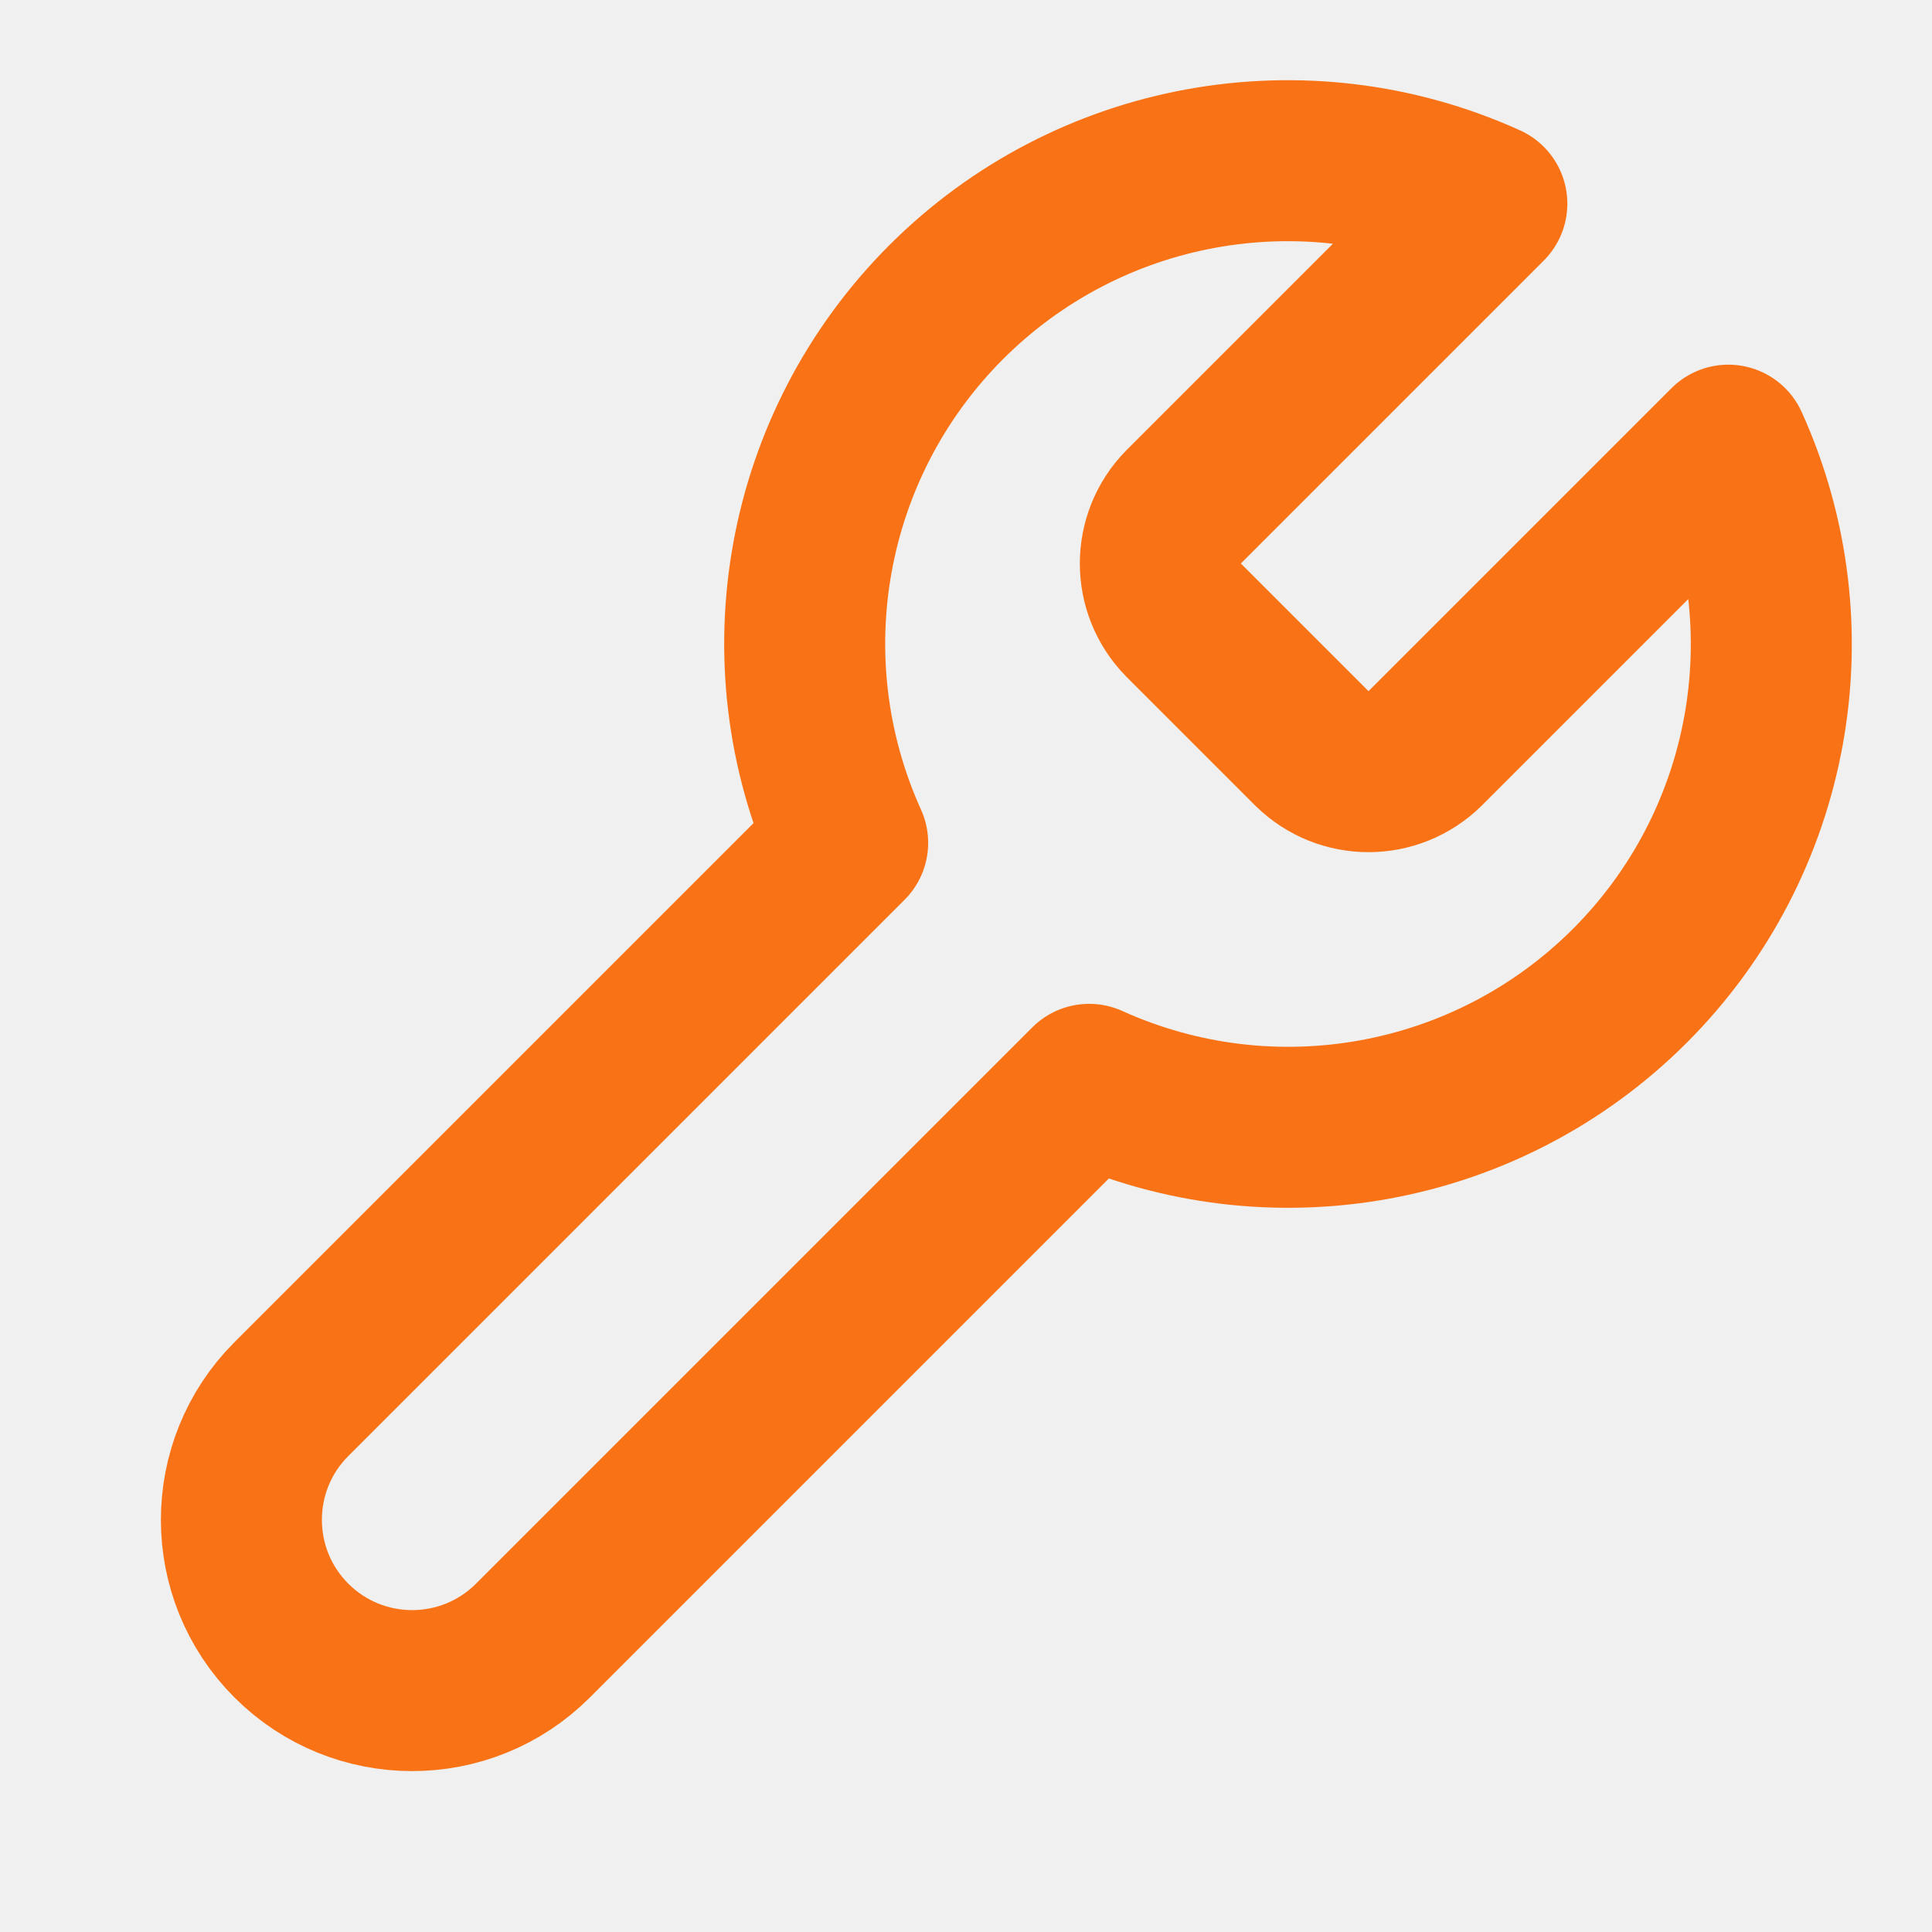
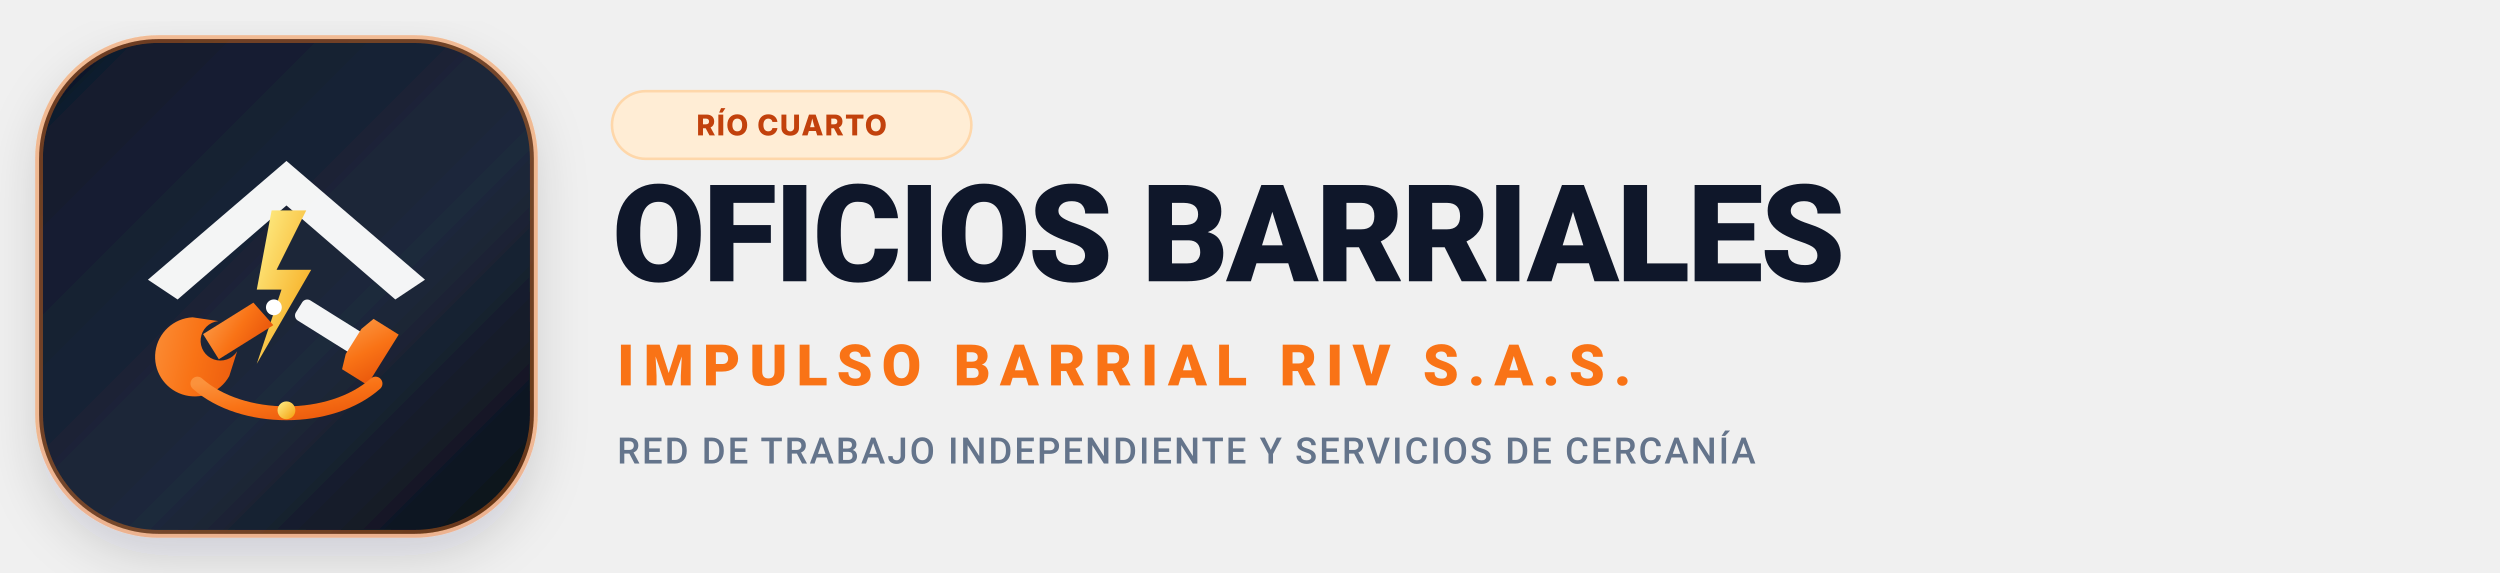
- <svg xmlns="http://www.w3.org/2000/svg" viewBox="0 0 24 24" fill="none" stroke="#f97316" stroke-width="2" stroke-linecap="round" stroke-linejoin="round">
-   <path d="M14.7 6.3a1 1 0 0 0 0 1.4l1.6 1.6a1 1 0 0 0 1.4 0l3.77-3.77a6 6 0 0 1-7.94 7.94l-6.91 6.91a2.12 2.12 0 0 1-3-3l6.91-6.91a6 6 0 0 1 7.94-7.94l-3.76 3.76z" />
+ <svg xmlns="http://www.w3.org/2000/svg" viewBox="0 0 960 220" width="100%" height="100%">
+   <defs>
+     <linearGradient id="bgGradFull" x1="0%" y1="0%" x2="100%" y2="100%">
+       <stop offset="0%" stop-color="#0f172a" />
+       <stop offset="60%" stop-color="#1e293b" />
+       <stop offset="100%" stop-color="#090d16" />
+     </linearGradient>
+     <linearGradient id="orangeImpulseFull" x1="0%" y1="0%" x2="100%" y2="100%">
+       <stop offset="0%" stop-color="#fb923c" />
+       <stop offset="50%" stop-color="#f97316" />
+       <stop offset="100%" stop-color="#ea580c" />
+     </linearGradient>
+     <linearGradient id="amberGlowFull" x1="0%" y1="0%" x2="100%" y2="100%">
+       <stop offset="0%" stop-color="#fef08a" />
+       <stop offset="100%" stop-color="#f59e0b" />
+     </linearGradient>
+     <filter id="shadowFull" x="-10%" y="-10%" width="130%" height="130%">
+       <feDropShadow dx="0" dy="8" stdDeviation="10" flood-color="#0f172a" flood-opacity="0.15" />
+     </filter>
+   </defs>
+   <g transform="translate(15, 15)">
+     <rect x="0" y="0" width="190" height="190" rx="46" fill="url(#bgGradFull)" stroke="#f97316" stroke-width="3" stroke-opacity="0.4" filter="url(#shadowFull)" />
+     <g transform="translate(95, 100) scale(0.38)">
+       <path d="M-140 -20 L0 -140 L140 -20 L110 0 L0 -95 L-110 0 Z" fill="#ffffff" opacity="0.95" />
+       <path d="M-15 -90 L20 -90 L-10 -30 L25 -30 L-30 65 L-5 -10 L-30 -10 Z" fill="url(#amberGlowFull)" />
+       <g transform="rotate(-32)">
+         <path d="M-90 -15 L-30 -15 L-25 15 L-90 15 Z" fill="url(#orangeImpulseFull)" />
+         <path d="M-90 -35 A 40 40 0 1 0 -90 35 L-70 18 A 20 20 0 1 1 -70 -18 Z" fill="url(#orangeImpulseFull)" />
+         <circle cx="-15" cy="0" r="8" fill="#ffffff" />
+       </g>
+       <g transform="rotate(32)">
+         <rect x="15" y="-12" width="80" height="24" rx="6" fill="#ffffff" opacity="0.95" />
+         <path d="M85 -30 L115 -30 L115 30 L85 30 L80 15 L80 -15 Z" fill="url(#orangeImpulseFull)" />
+       </g>
+       <path d="M-90 85 C -45 125, 45 125, 90 85" fill="none" stroke="url(#orangeImpulseFull)" stroke-width="14" stroke-linecap="round" />
+       <circle cx="0" cy="112" r="9" fill="url(#amberGlowFull)" />
+     </g>
+   </g>
+   <g transform="translate(235, 30)">
+     <g transform="translate(0, 5)">
+       <rect x="0" y="0" width="138" height="26" rx="13" fill="#ffedd5" stroke="#fed7aa" stroke-width="1" />
+       <text x="69" y="17" font-family="system-ui, -apple-system, sans-serif" font-size="11" font-weight="800" fill="#c2410c" text-anchor="middle" letter-spacing="0.5">RÍO CUARTO</text>
+     </g>
+     <text x="0" y="78" font-family="system-ui, -apple-system, 'Segoe UI', Roboto, sans-serif" font-weight="900" font-size="52" fill="#0f172a" letter-spacing="-1">
+       OFICIOS BARRIALES
+     </text>
+     <text x="2" y="118" font-family="system-ui, -apple-system, 'Segoe UI', Roboto, sans-serif" font-weight="800" font-size="22" fill="#f97316" letter-spacing="3.5">
+       IMPULSO BARRIAL RIV S.A.S.
+     </text>
+     <text x="2" y="148" font-family="system-ui, -apple-system, 'Segoe UI', Roboto, sans-serif" font-weight="500" font-size="14" fill="#64748b" letter-spacing="0.8">
+       RED DE TRABAJO INDEPENDIENTE Y SERVICIOS DE CERCANÍA
+     </text>
+   </g>
</svg>
